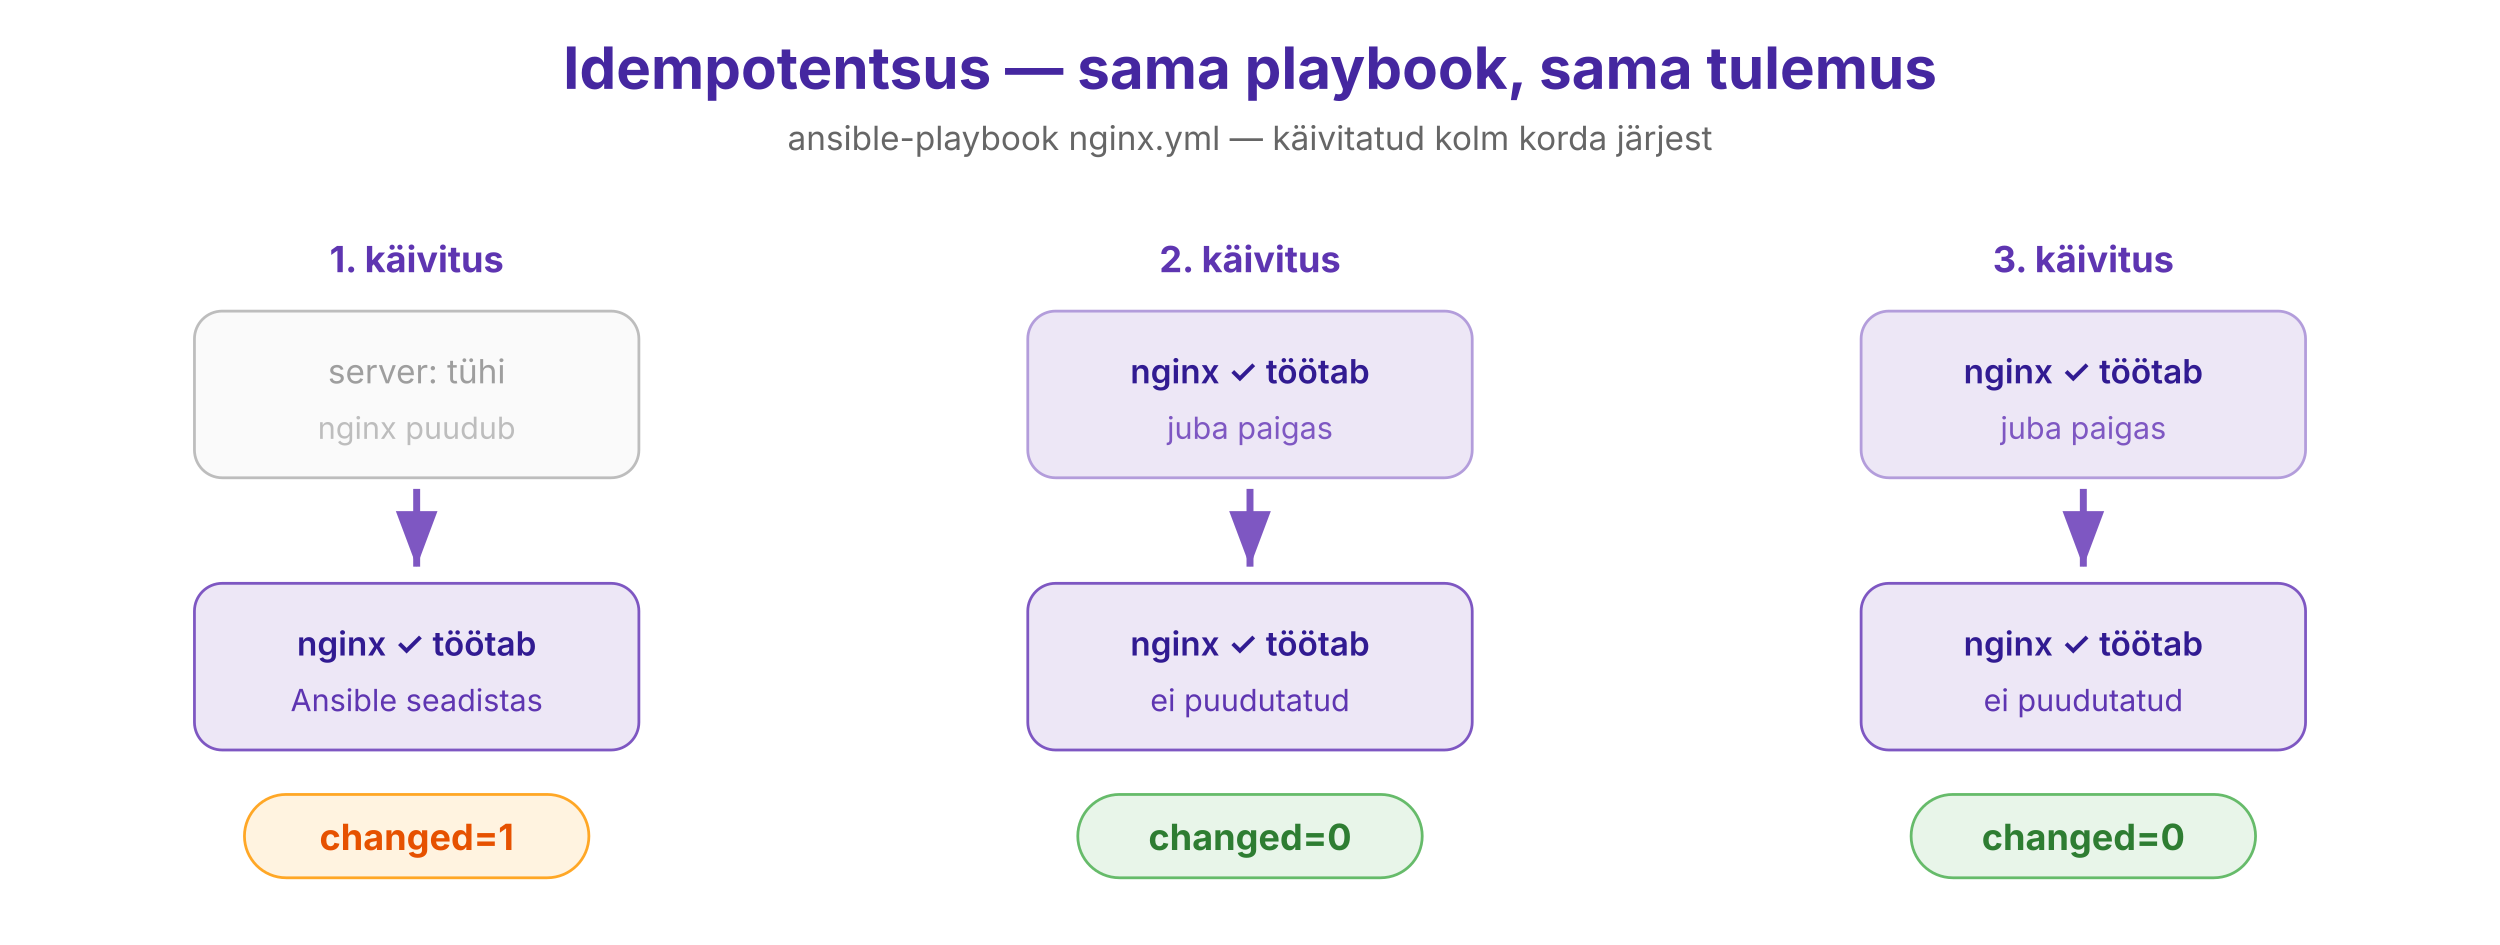
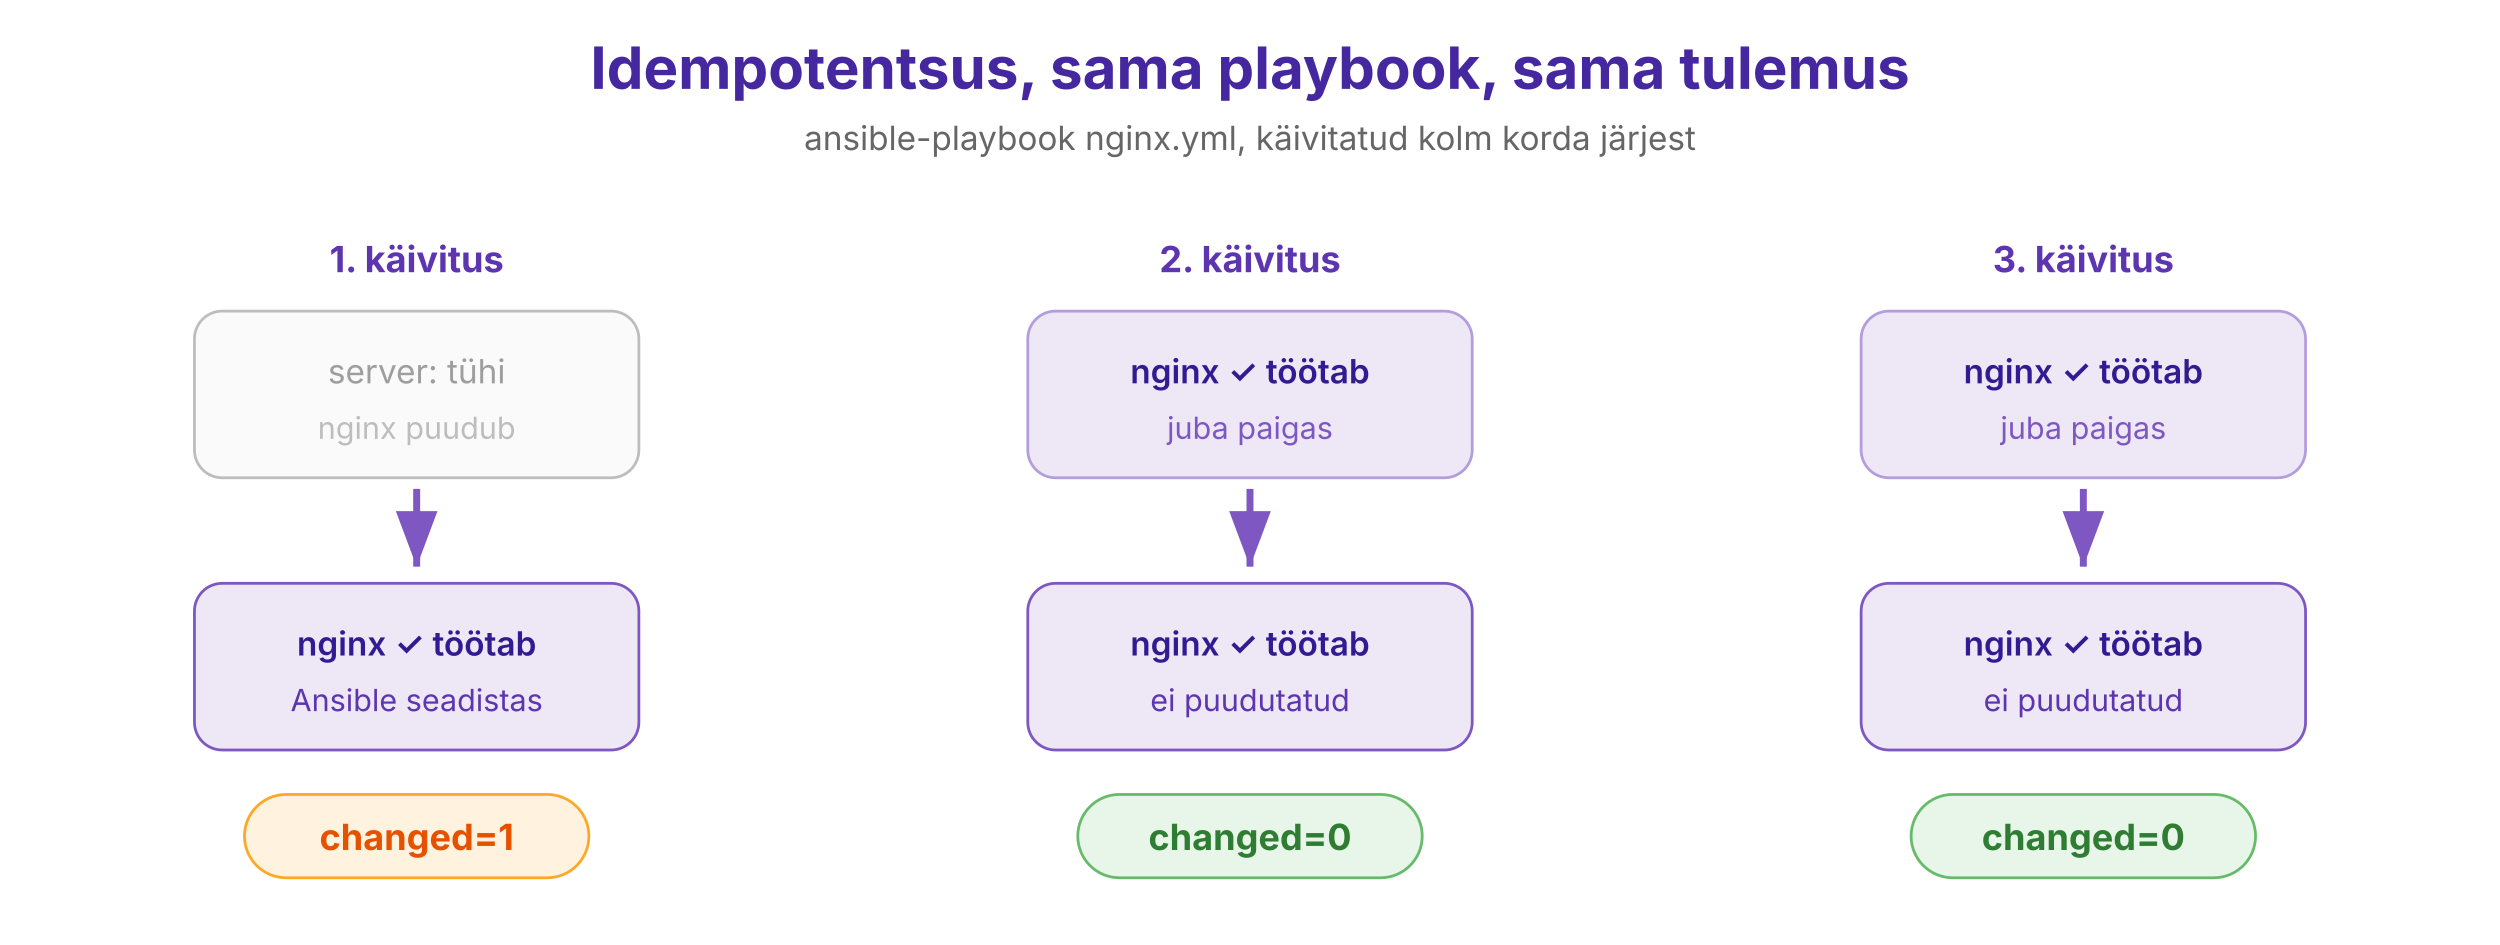
<svg xmlns="http://www.w3.org/2000/svg" viewBox="0 0 900 340" font-family="Inter, -apple-system, sans-serif">
  <defs>
    <marker id="a5" markerWidth="10" markerHeight="10" refX="8" refY="3" orient="auto">
      <path d="M0,0 L8,3 L0,6 Z" fill="#7e57c2" />
    </marker>
  </defs>
-   <text x="450" y="32" text-anchor="middle" font-size="21" font-weight="700" fill="#4527a0">Idempotentsus — sama playbook, sama tulemus</text>
-   <text x="450" y="54" text-anchor="middle" font-size="12" fill="#666">ansible-playbook nginx.yml — käivitatud kolm korda järjest</text>
+   <text x="450" y="32" text-anchor="middle" font-size="21" font-weight="700" fill="#4527a0">Idempotentsus, sama playbook, sama tulemus</text>
+   <text x="450" y="54" text-anchor="middle" font-size="12" fill="#666">ansible-playbook nginx.yml, käivitatud kolm korda järjest</text>
  <g>
    <text x="150" y="98" text-anchor="middle" font-size="13" font-weight="700" fill="#5e35b1">1. käivitus</text>
    <rect x="70" y="112" width="160" height="60" rx="10" fill="#fafafa" stroke="#bdbdbd" />
    <text x="150" y="138" text-anchor="middle" font-size="12" fill="#9e9e9e">server: tühi</text>
    <text x="150" y="158" text-anchor="middle" font-size="11" fill="#bdbdbd">nginx puudub</text>
    <line x1="150" y1="176" x2="150" y2="204" stroke="#7e57c2" stroke-width="2.5" marker-end="url(#a5)" />
    <rect x="70" y="210" width="160" height="60" rx="10" fill="#ede7f6" stroke="#7e57c2" />
    <text x="150" y="236" text-anchor="middle" font-size="12" fill="#311b92" font-weight="600">nginx ✓ töötab</text>
    <text x="150" y="256" text-anchor="middle" font-size="11" fill="#5e35b1">Ansible seadistas</text>
    <rect x="88" y="286" width="124" height="30" rx="15" fill="#fff3e0" stroke="#ffa726" />
    <text x="150" y="306" text-anchor="middle" font-size="13" font-weight="700" fill="#e65100">changed=1</text>
  </g>
  <g>
    <text x="450" y="98" text-anchor="middle" font-size="13" font-weight="700" fill="#5e35b1">2. käivitus</text>
    <rect x="370" y="112" width="160" height="60" rx="10" fill="#ede7f6" stroke="#b39ddb" />
    <text x="450" y="138" text-anchor="middle" font-size="12" fill="#311b92" font-weight="600">nginx ✓ töötab</text>
    <text x="450" y="158" text-anchor="middle" font-size="11" fill="#7e57c2">juba paigas</text>
    <line x1="450" y1="176" x2="450" y2="204" stroke="#7e57c2" stroke-width="2.5" marker-end="url(#a5)" />
    <rect x="370" y="210" width="160" height="60" rx="10" fill="#ede7f6" stroke="#7e57c2" />
    <text x="450" y="236" text-anchor="middle" font-size="12" fill="#311b92" font-weight="600">nginx ✓ töötab</text>
    <text x="450" y="256" text-anchor="middle" font-size="11" fill="#5e35b1">ei puudutatud</text>
    <rect x="388" y="286" width="124" height="30" rx="15" fill="#e8f5e9" stroke="#66bb6a" />
    <text x="450" y="306" text-anchor="middle" font-size="13" font-weight="700" fill="#2e7d32">changed=0</text>
  </g>
  <g>
    <text x="750" y="98" text-anchor="middle" font-size="13" font-weight="700" fill="#5e35b1">3. käivitus</text>
    <rect x="670" y="112" width="160" height="60" rx="10" fill="#ede7f6" stroke="#b39ddb" />
    <text x="750" y="138" text-anchor="middle" font-size="12" fill="#311b92" font-weight="600">nginx ✓ töötab</text>
    <text x="750" y="158" text-anchor="middle" font-size="11" fill="#7e57c2">juba paigas</text>
    <line x1="750" y1="176" x2="750" y2="204" stroke="#7e57c2" stroke-width="2.5" marker-end="url(#a5)" />
    <rect x="670" y="210" width="160" height="60" rx="10" fill="#ede7f6" stroke="#7e57c2" />
    <text x="750" y="236" text-anchor="middle" font-size="12" fill="#311b92" font-weight="600">nginx ✓ töötab</text>
    <text x="750" y="256" text-anchor="middle" font-size="11" fill="#5e35b1">ei puudutatud</text>
    <rect x="688" y="286" width="124" height="30" rx="15" fill="#e8f5e9" stroke="#66bb6a" />
    <text x="750" y="306" text-anchor="middle" font-size="13" font-weight="700" fill="#2e7d32">changed=0</text>
  </g>
</svg>
